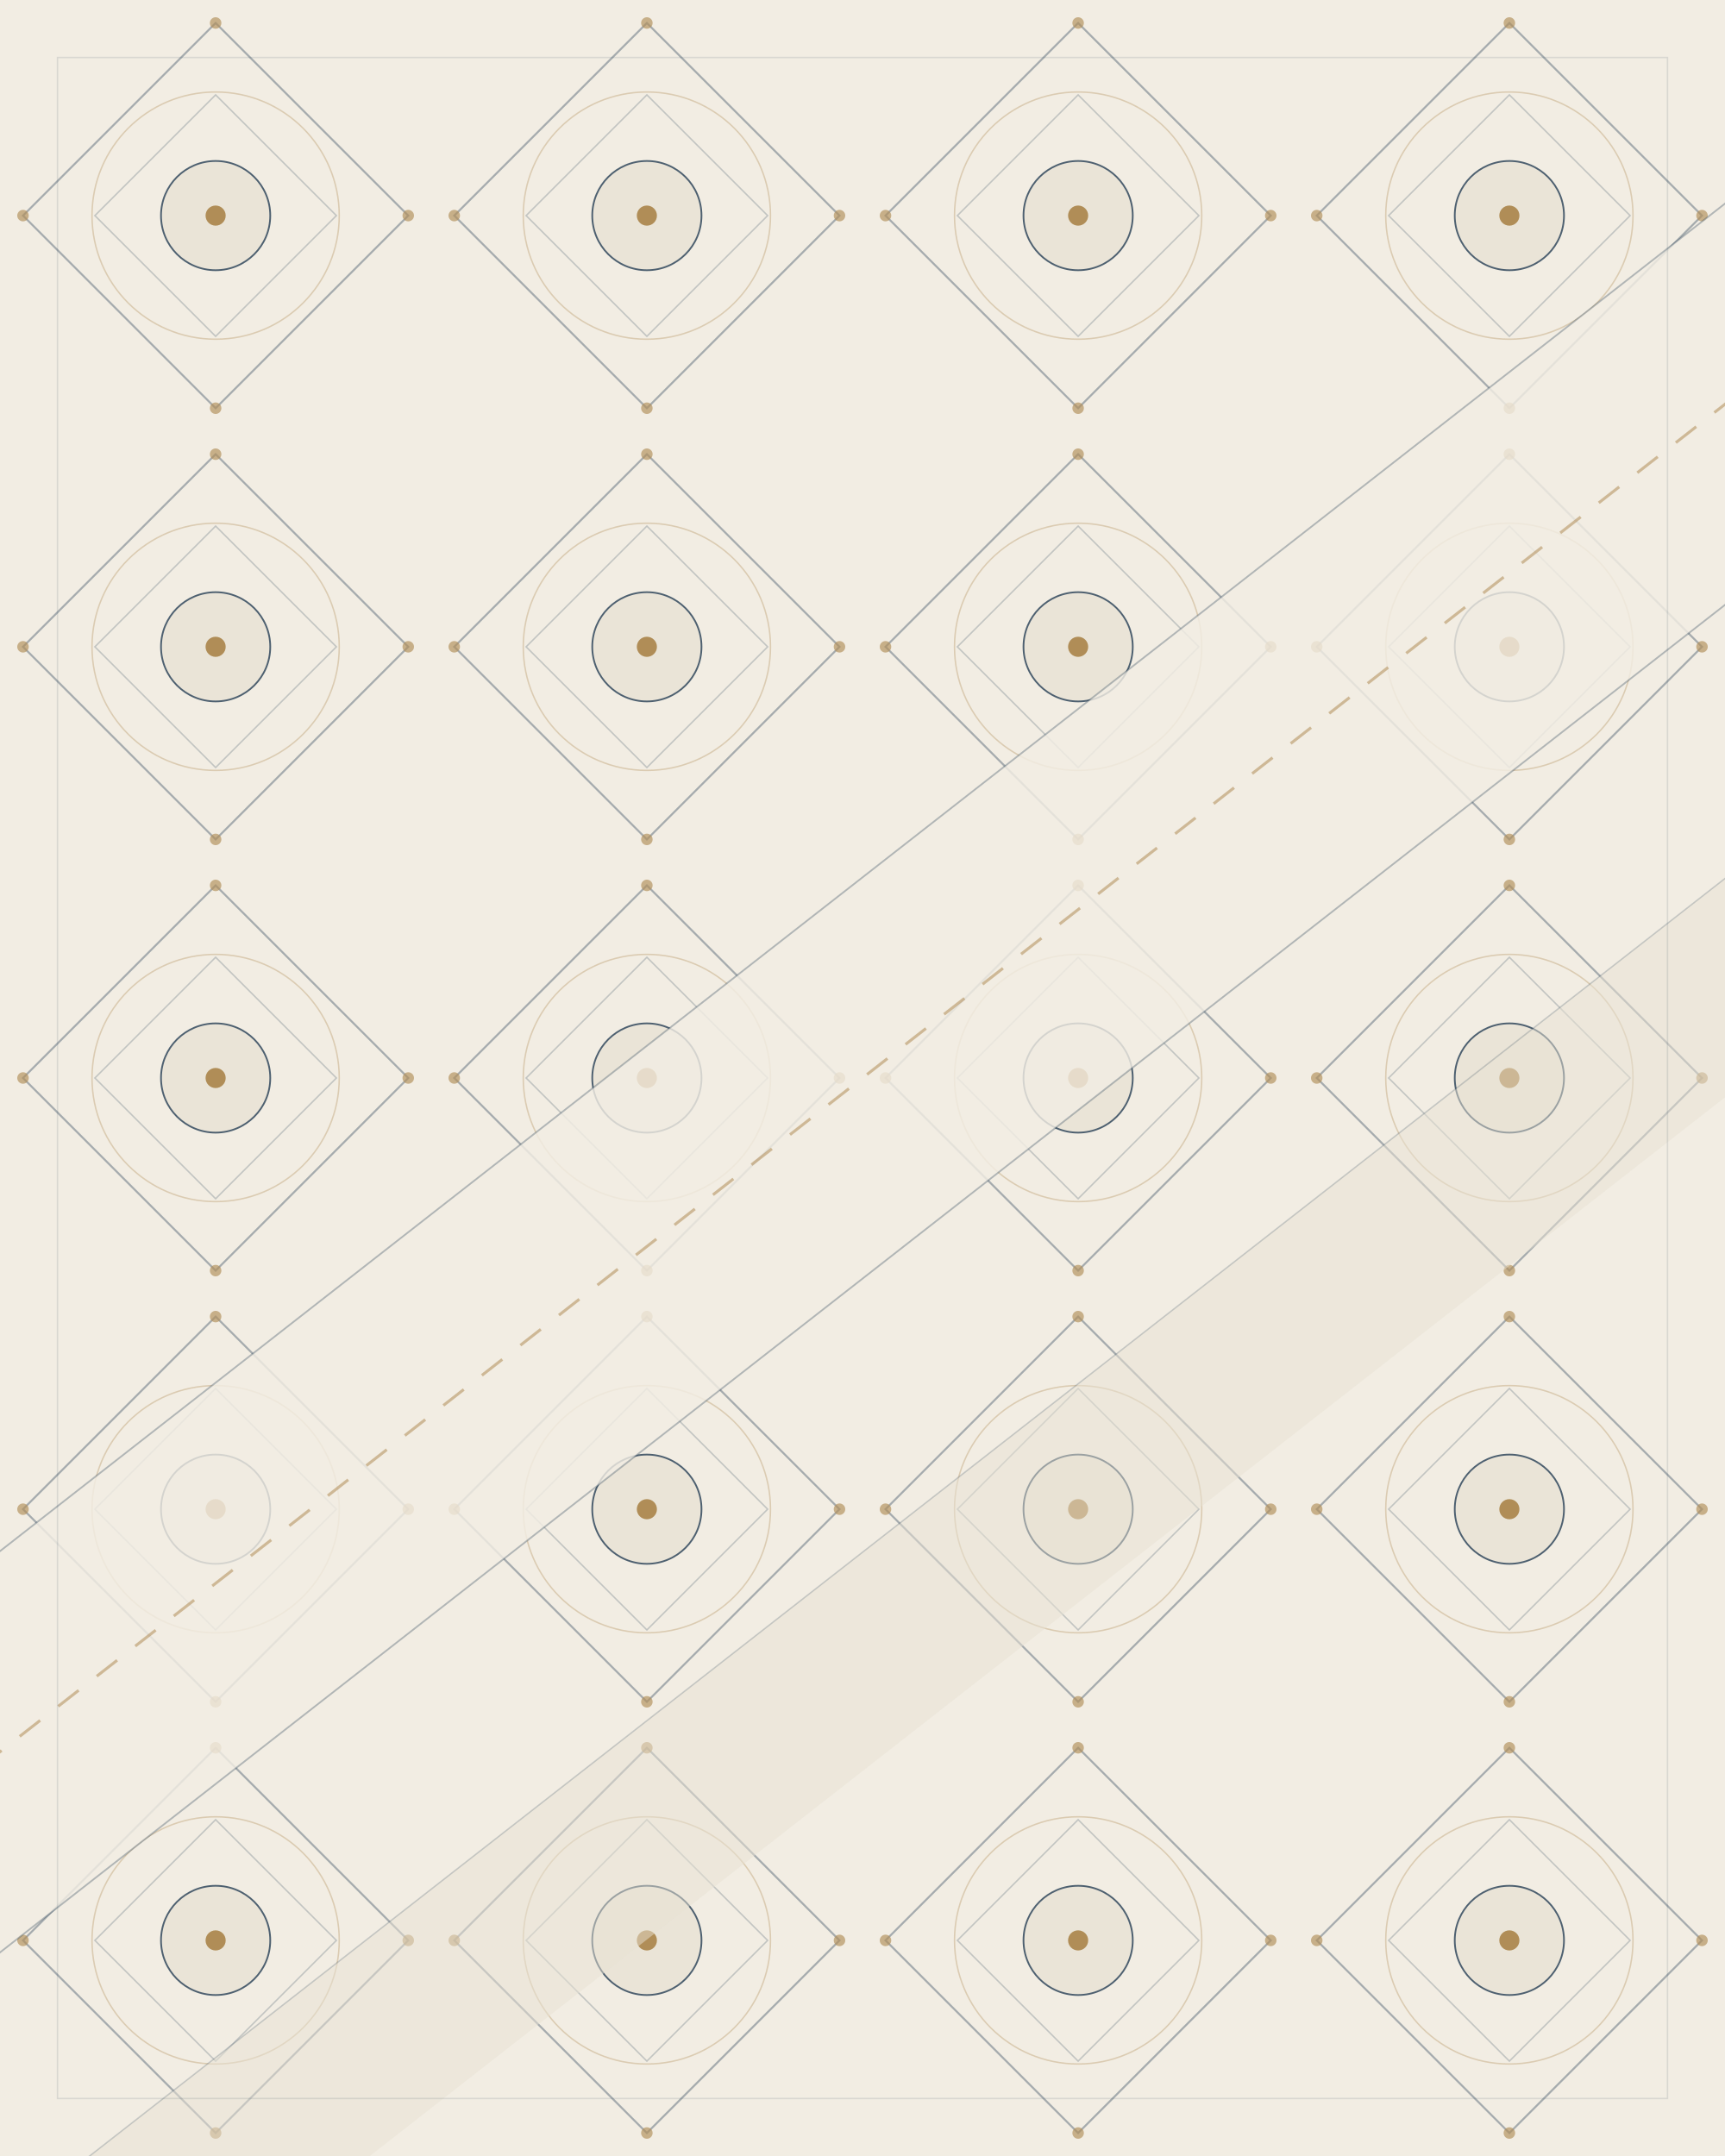
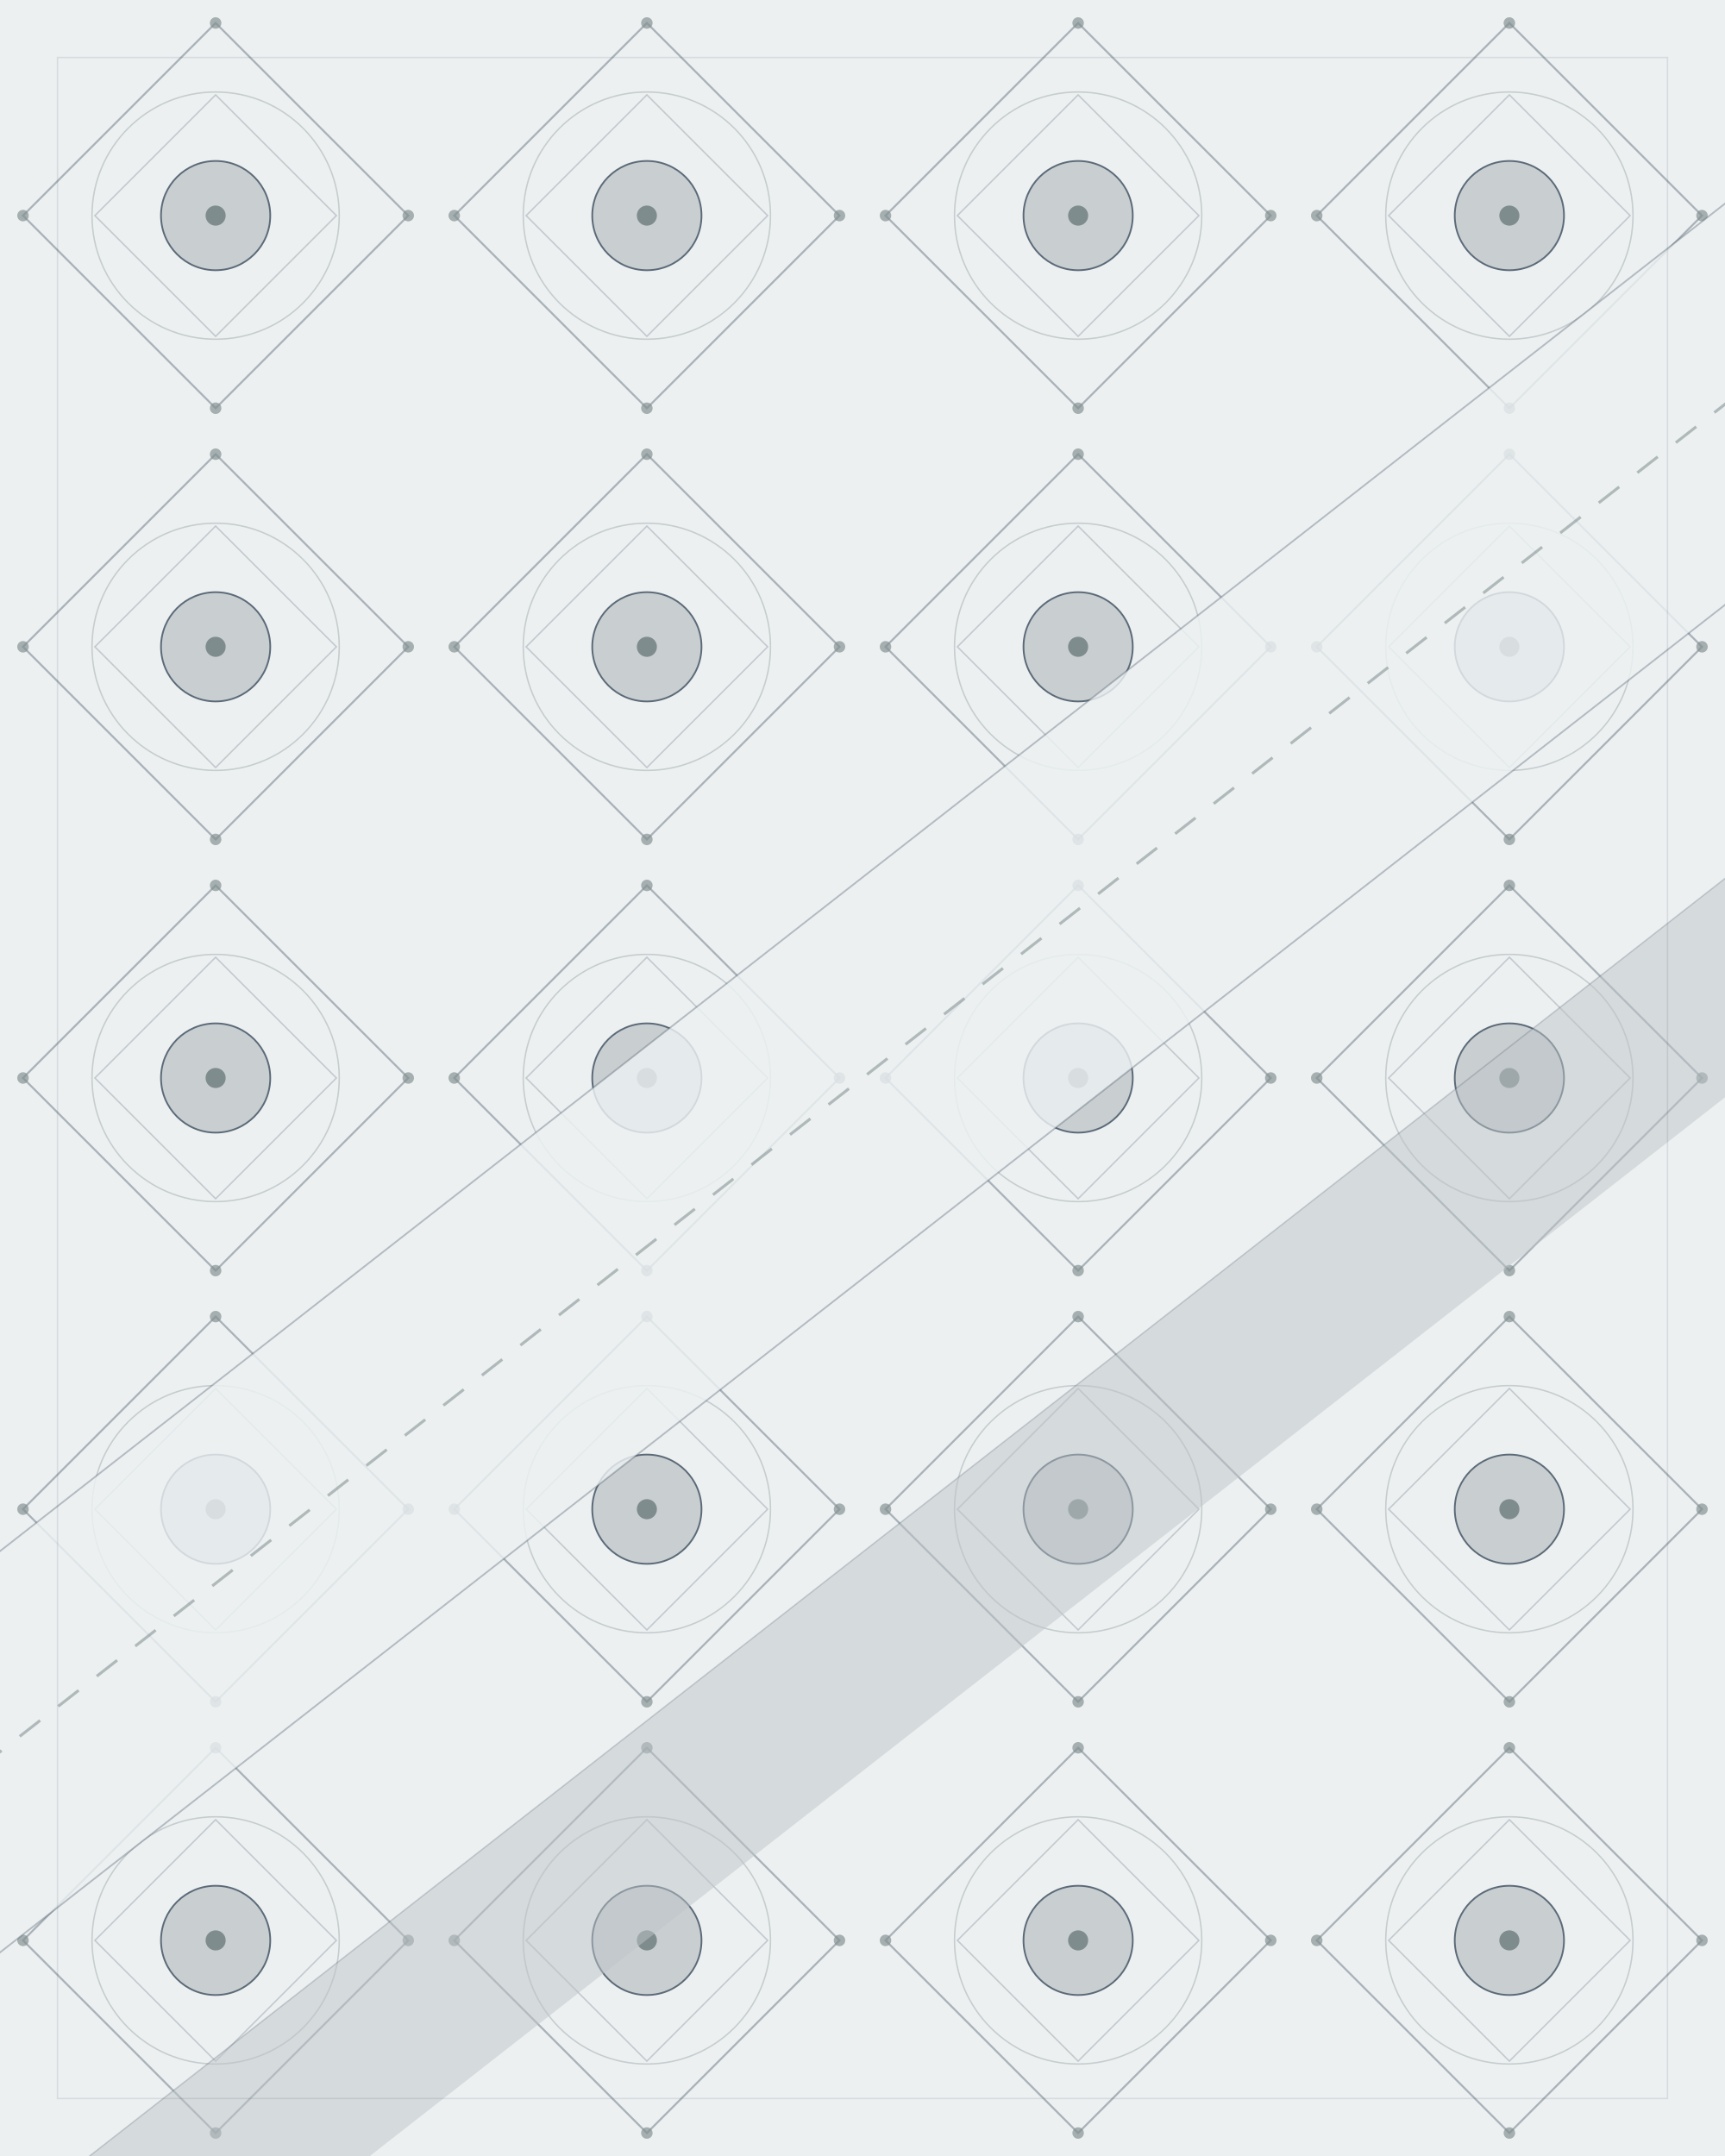
<svg xmlns="http://www.w3.org/2000/svg" viewBox="0 0 1200 1500" width="1200" height="1500">
  <defs>
    <pattern id="ceplok" width="300" height="300" patternUnits="userSpaceOnUse">
-       <path d="M 150 16 L 284 150 L 150 284 L 16 150 Z" fill="none" stroke="#17324a" stroke-width="1.4" opacity="0.35" />
-       <path d="M 150 66 L 234 150 L 150 234 L 66 150 Z" fill="none" stroke="#17324a" stroke-width="1" opacity="0.22" />
-       <circle cx="150" cy="150" r="38" fill="#e7e1d3" stroke="#17324a" stroke-width="1.2" opacity="0.75" />
-       <circle cx="150" cy="150" r="7" fill="#b08d57" />
-       <circle cx="150" cy="150" r="86" fill="none" stroke="#b08d57" stroke-width="1" opacity="0.35" />
-       <g fill="#b08d57" opacity="0.65">
+       <path d="M 150 16 L 284 150 L 150 284 L 16 150 Z" fill="none" stroke="#2c3e50" stroke-width="1.4" opacity="0.35" />
+       <path d="M 150 66 L 234 150 L 150 234 L 66 150 Z" fill="none" stroke="#2c3e50" stroke-width="1" opacity="0.22" />
+       <circle cx="150" cy="150" r="38" fill="#bdc3c7" stroke="#2c3e50" stroke-width="1.2" opacity="0.75" />
+       <circle cx="150" cy="150" r="7" fill="#7f8c8d" />
+       <circle cx="150" cy="150" r="86" fill="none" stroke="#7f8c8d" stroke-width="1" opacity="0.35" />
+       <g fill="#7f8c8d" opacity="0.65">
        <circle cx="150" cy="16" r="4" />
        <circle cx="284" cy="150" r="4" />
        <circle cx="150" cy="284" r="4" />
        <circle cx="16" cy="150" r="4" />
      </g>
    </pattern>
  </defs>
-   <rect width="1200" height="1500" fill="#f2ede3" />
+   <rect width="1200" height="1500" fill="#ecf0f1" />
  <rect width="1200" height="1500" fill="url(#ceplok)" />
  <g transform="rotate(-38 600 750)">
-     <rect x="-620" y="640" width="2440" height="220" fill="#f2ede3" opacity="0.82" />
-     <line x1="-620" y1="640" x2="1820" y2="640" stroke="#17324a" stroke-width="1.2" opacity="0.3" />
-     <line x1="-620" y1="860" x2="1820" y2="860" stroke="#17324a" stroke-width="1.2" opacity="0.3" />
-     <line x1="-620" y1="750" x2="1820" y2="750" stroke="#b08d57" stroke-width="2" stroke-dasharray="18 16" opacity="0.55" />
+     <rect x="-620" y="640" width="2440" height="220" fill="#ecf0f1" opacity="0.82" />
+     <line x1="-620" y1="640" x2="1820" y2="640" stroke="#2c3e50" stroke-width="1.2" opacity="0.3" />
+     <line x1="-620" y1="860" x2="1820" y2="860" stroke="#2c3e50" stroke-width="1.2" opacity="0.3" />
+     <line x1="-620" y1="750" x2="1820" y2="750" stroke="#7f8c8d" stroke-width="2" stroke-dasharray="18 16" opacity="0.55" />
  </g>
  <g transform="rotate(-38 600 750)">
-     <rect x="-620" y="1010" width="2440" height="120" fill="#e7e1d3" opacity="0.5" />
-     <line x1="-620" y1="1010" x2="1820" y2="1010" stroke="#17324a" stroke-width="1" opacity="0.2" />
+     <rect x="-620" y="1010" width="2440" height="120" fill="#bdc3c7" opacity="0.5" />
+     <line x1="-620" y1="1010" x2="1820" y2="1010" stroke="#2c3e50" stroke-width="1" opacity="0.2" />
  </g>
-   <rect x="40" y="40" width="1120" height="1420" fill="none" stroke="#17324a" stroke-width="1" opacity="0.12" />
+   <rect x="40" y="40" width="1120" height="1420" fill="none" stroke="#2c3e50" stroke-width="1" opacity="0.12" />
</svg>
